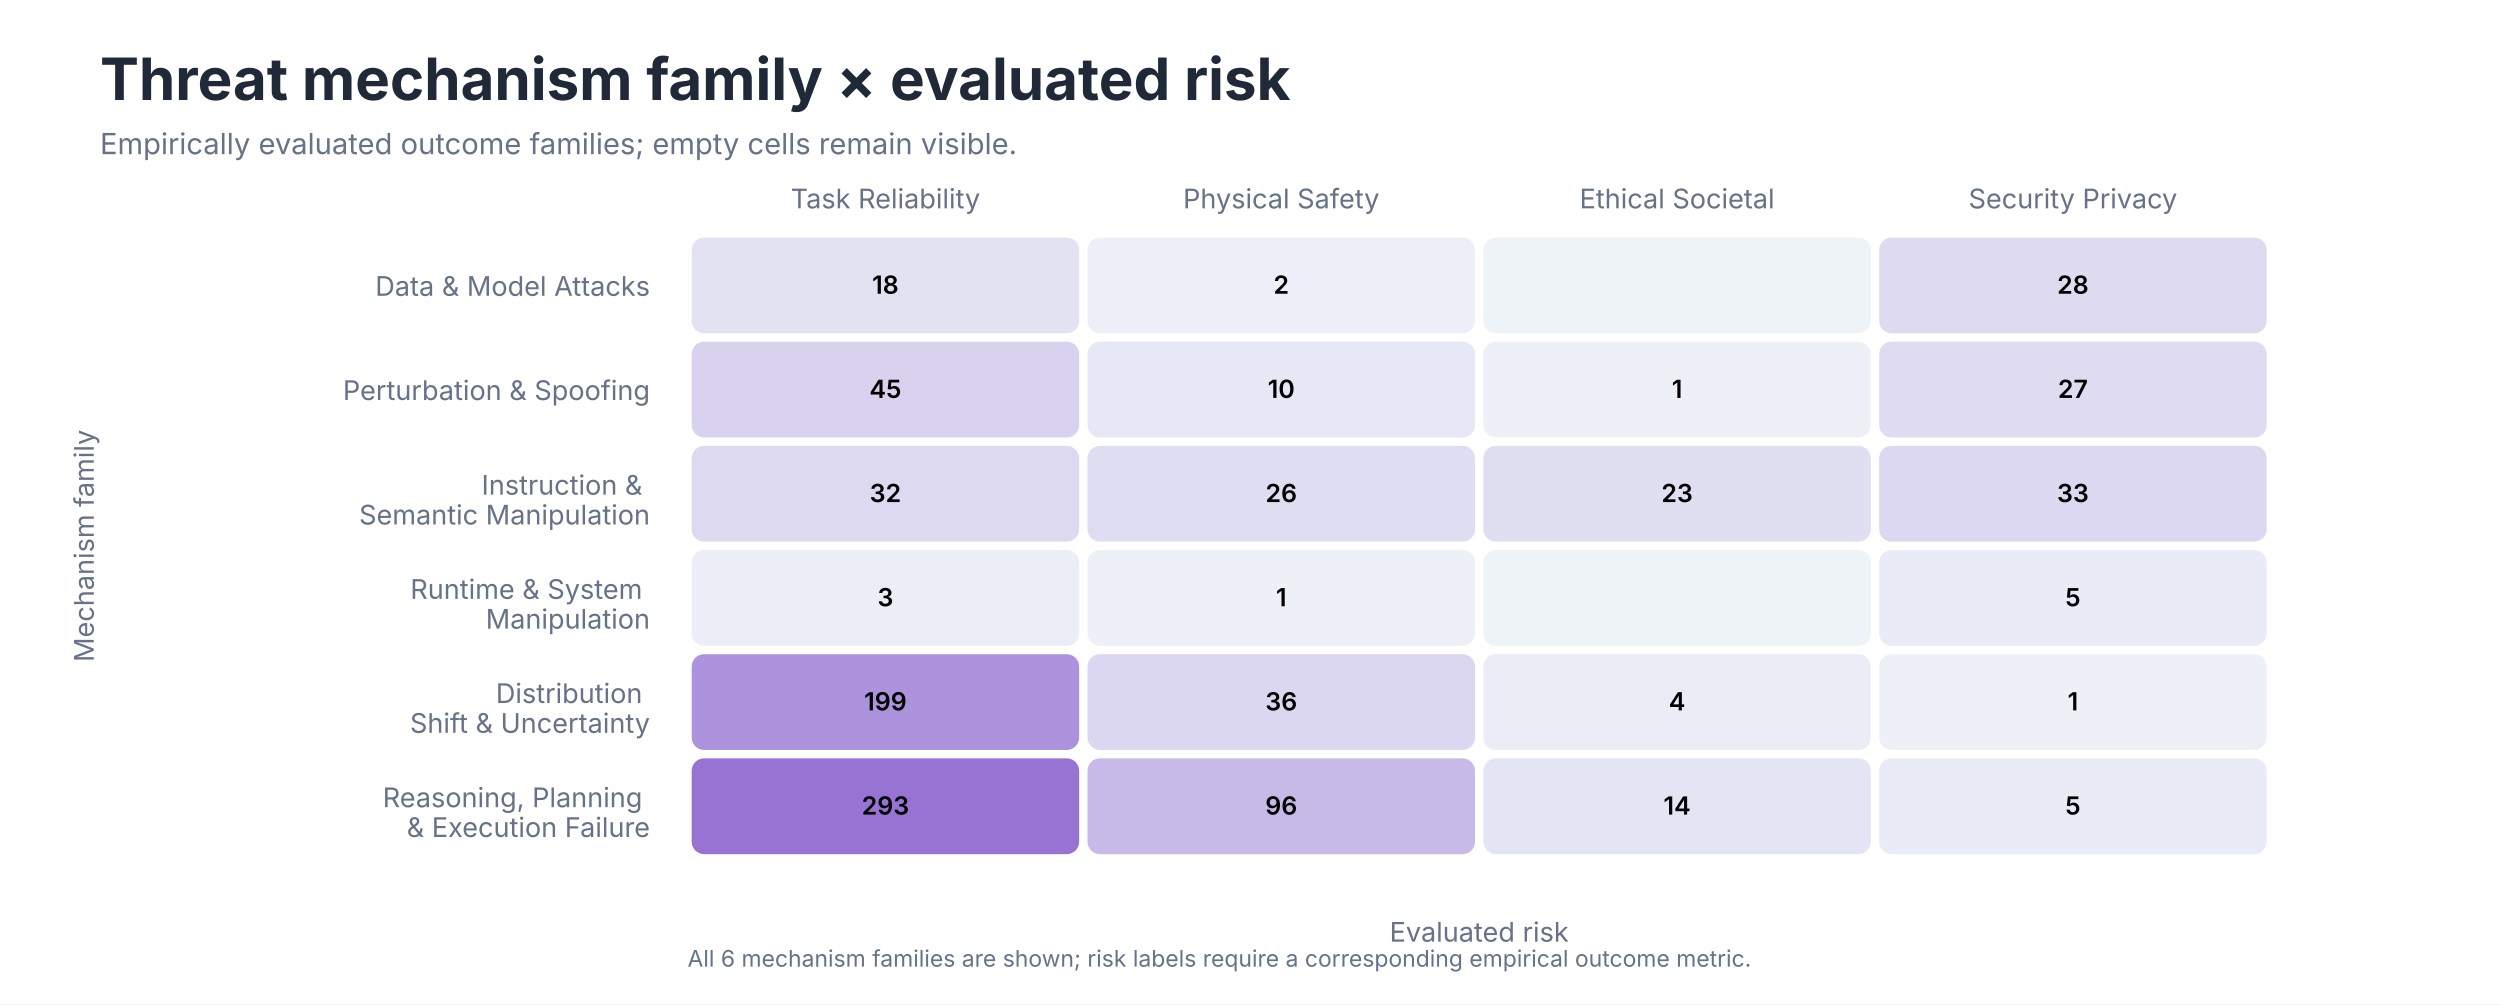
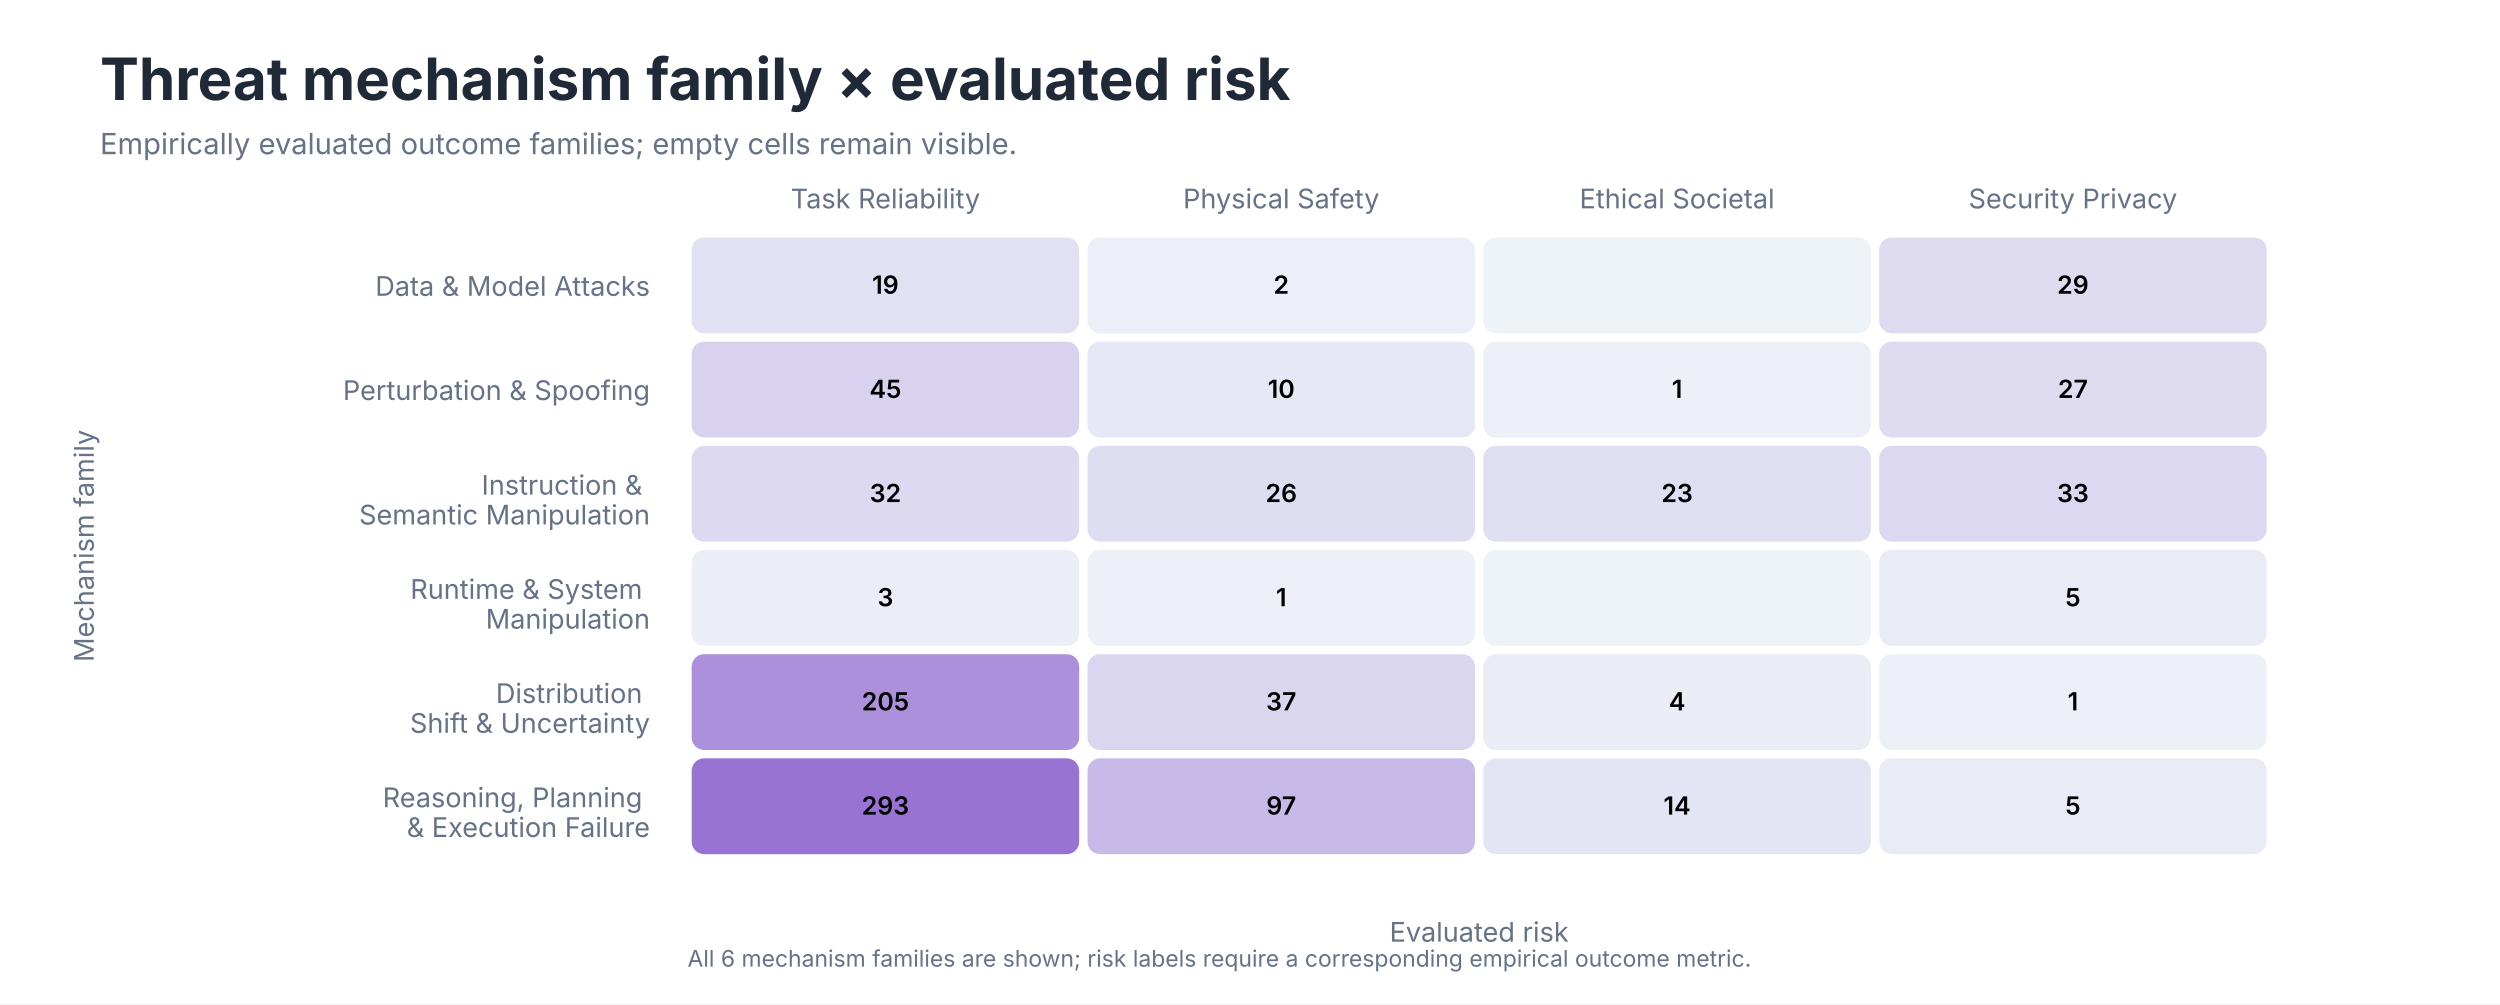
<svg xmlns="http://www.w3.org/2000/svg" role="img" aria-labelledby="title desc" viewBox="0 0 1200 482">
  <style>
text { font-family: -apple-system, BlinkMacSystemFont, 'Segoe UI', sans-serif; }
.title { font-size: 28px; font-weight: 650; fill: #202938; }
.subtitle { font-size: 14px; fill: #657287; }
.axis { font-size: 13px; fill: #657287; }
.label { font-size: 13px; fill: #202938; }
.small { font-size: 11px; fill: #657287; }
</style>
  <rect width="1200" height="482" fill="#FFFFFF" />
  <text class="title" x="48" y="48">Threat mechanism family × evaluated risk</text>
  <text class="subtitle" x="48" y="74">Empirically evaluated outcome families; empty cells remain visible.</text>
  <text class="axis" x="425.0" y="100" text-anchor="middle">Task Reliability</text>
  <text class="axis" x="615.0" y="100" text-anchor="middle">Physical Safety</text>
  <text class="axis" x="805.0" y="100" text-anchor="middle">Ethical Societal</text>
  <text class="axis" x="995.0" y="100" text-anchor="middle">Security Privacy</text>
  <text class="axis" text-anchor="end" x="312.0" y="142.0">Data &amp; Model Attacks</text>
-   <rect x="332" y="114" width="186" height="46" rx="6" fill="#E2E2F3" />
-   <text x="425.0" y="141.0" text-anchor="middle" font-size="12" font-weight="600" fill="#000000">18</text>
+   <rect x="332" y="114" width="186" height="46" rx="6" fill="#E2E1F3" />
+   <text x="425.0" y="141.0" text-anchor="middle" font-size="12" font-weight="600" fill="#000000">19</text>
  <rect x="522" y="114" width="186" height="46" rx="6" fill="#ECEFF7" />
  <text x="615.0" y="141.0" text-anchor="middle" font-size="12" font-weight="600" fill="#000000">2</text>
  <rect x="712" y="114" width="186" height="46" rx="6" fill="#EEF3F8" />
  <text x="805.0" y="141.0" text-anchor="middle" font-size="12" font-weight="600" fill="#000000" />
  <rect x="902" y="114" width="186" height="46" rx="6" fill="#DEDBF1" />
-   <text x="995.0" y="141.0" text-anchor="middle" font-size="12" font-weight="600" fill="#000000">28</text>
+   <text x="995.0" y="141.0" text-anchor="middle" font-size="12" font-weight="600" fill="#000000">29</text>
  <text class="axis" text-anchor="end" x="312.0" y="192.0">Perturbation &amp; Spoofing</text>
  <rect x="332" y="164" width="186" height="46" rx="6" fill="#D8D2EF" />
  <text x="425.0" y="191.0" text-anchor="middle" font-size="12" font-weight="600" fill="#000000">45</text>
  <rect x="522" y="164" width="186" height="46" rx="6" fill="#E6E8F5" />
  <text x="615.0" y="191.0" text-anchor="middle" font-size="12" font-weight="600" fill="#000000">10</text>
  <rect x="712" y="164" width="186" height="46" rx="6" fill="#EDF1F7" />
  <text x="805.0" y="191.0" text-anchor="middle" font-size="12" font-weight="600" fill="#000000">1</text>
  <rect x="902" y="164" width="186" height="46" rx="6" fill="#DFDCF2" />
  <text x="995.0" y="191.0" text-anchor="middle" font-size="12" font-weight="600" fill="#000000">27</text>
  <text class="axis" text-anchor="end" x="312.0" y="242.0">
    <tspan x="312.0" dy="-0.35em">Instruction &amp;</tspan>
    <tspan x="312.0" dy="1.1em">Semantic Manipulation</tspan>
  </text>
  <rect x="332" y="214" width="186" height="46" rx="6" fill="#DDD9F1" />
  <text x="425.0" y="241.0" text-anchor="middle" font-size="12" font-weight="600" fill="#000000">32</text>
  <rect x="522" y="214" width="186" height="46" rx="6" fill="#DFDDF2" />
  <text x="615.0" y="241.0" text-anchor="middle" font-size="12" font-weight="600" fill="#000000">26</text>
  <rect x="712" y="214" width="186" height="46" rx="6" fill="#E0DFF2" />
  <text x="805.0" y="241.0" text-anchor="middle" font-size="12" font-weight="600" fill="#000000">23</text>
  <rect x="902" y="214" width="186" height="46" rx="6" fill="#DCD8F1" />
  <text x="995.0" y="241.0" text-anchor="middle" font-size="12" font-weight="600" fill="#000000">33</text>
  <text class="axis" text-anchor="end" x="312.0" y="292.0">
    <tspan x="312.0" dy="-0.35em">Runtime &amp; System</tspan>
    <tspan x="312.0" dy="1.1em">Manipulation</tspan>
  </text>
  <rect x="332" y="264" width="186" height="46" rx="6" fill="#EBEEF7" />
  <text x="425.0" y="291.0" text-anchor="middle" font-size="12" font-weight="600" fill="#000000">3</text>
  <rect x="522" y="264" width="186" height="46" rx="6" fill="#EDF1F7" />
  <text x="615.0" y="291.0" text-anchor="middle" font-size="12" font-weight="600" fill="#000000">1</text>
  <rect x="712" y="264" width="186" height="46" rx="6" fill="#EEF3F8" />
  <text x="805.0" y="291.0" text-anchor="middle" font-size="12" font-weight="600" fill="#000000" />
  <rect x="902" y="264" width="186" height="46" rx="6" fill="#E9ECF6" />
  <text x="995.0" y="291.0" text-anchor="middle" font-size="12" font-weight="600" fill="#000000">5</text>
  <text class="axis" text-anchor="end" x="312.0" y="342.0">
    <tspan x="312.0" dy="-0.35em">Distribution</tspan>
    <tspan x="312.0" dy="1.1em">Shift &amp; Uncertainty</tspan>
  </text>
-   <rect x="332" y="314" width="186" height="46" rx="6" fill="#AD92DD" />
-   <text x="425.0" y="341.0" text-anchor="middle" font-size="12" font-weight="600" fill="#000000">199</text>
-   <rect x="522" y="314" width="186" height="46" rx="6" fill="#DBD7F0" />
-   <text x="615.0" y="341.0" text-anchor="middle" font-size="12" font-weight="600" fill="#000000">36</text>
+   <rect x="332" y="314" width="186" height="46" rx="6" fill="#AC90DC" />
+   <text x="425.0" y="341.0" text-anchor="middle" font-size="12" font-weight="600" fill="#000000">205</text>
+   <rect x="522" y="314" width="186" height="46" rx="6" fill="#DBD6F0" />
+   <text x="615.0" y="341.0" text-anchor="middle" font-size="12" font-weight="600" fill="#000000">37</text>
  <rect x="712" y="314" width="186" height="46" rx="6" fill="#EAEDF6" />
  <text x="805.0" y="341.0" text-anchor="middle" font-size="12" font-weight="600" fill="#000000">4</text>
  <rect x="902" y="314" width="186" height="46" rx="6" fill="#EDF1F7" />
  <text x="995.0" y="341.0" text-anchor="middle" font-size="12" font-weight="600" fill="#000000">1</text>
  <text class="axis" text-anchor="end" x="312.0" y="392.0">
    <tspan x="312.0" dy="-0.35em">Reasoning, Planning</tspan>
    <tspan x="312.0" dy="1.1em">&amp; Execution Failure</tspan>
  </text>
  <rect x="332" y="364" width="186" height="46" rx="6" fill="#9873D4" />
  <text x="425.0" y="391.0" text-anchor="middle" font-size="12" font-weight="600" fill="#000000">293</text>
-   <rect x="522" y="364" width="186" height="46" rx="6" fill="#C7BAE8" />
-   <text x="615.0" y="391.0" text-anchor="middle" font-size="12" font-weight="600" fill="#000000">96</text>
+   <rect x="522" y="364" width="186" height="46" rx="6" fill="#C7B9E8" />
+   <text x="615.0" y="391.0" text-anchor="middle" font-size="12" font-weight="600" fill="#000000">97</text>
  <rect x="712" y="364" width="186" height="46" rx="6" fill="#E4E5F4" />
  <text x="805.0" y="391.0" text-anchor="middle" font-size="12" font-weight="600" fill="#000000">14</text>
  <rect x="902" y="364" width="186" height="46" rx="6" fill="#E9ECF6" />
  <text x="995.0" y="391.0" text-anchor="middle" font-size="12" font-weight="600" fill="#000000">5</text>
  <text class="axis" x="710.0" y="452" text-anchor="middle">Evaluated risk</text>
  <text class="axis" transform="translate(45 262.0) rotate(-90)" text-anchor="middle">Mechanism family</text>
  <text class="small" x="330" y="464">All 6 mechanism families are shown; risk labels require a corresponding empirical outcome metric.</text>
</svg>
